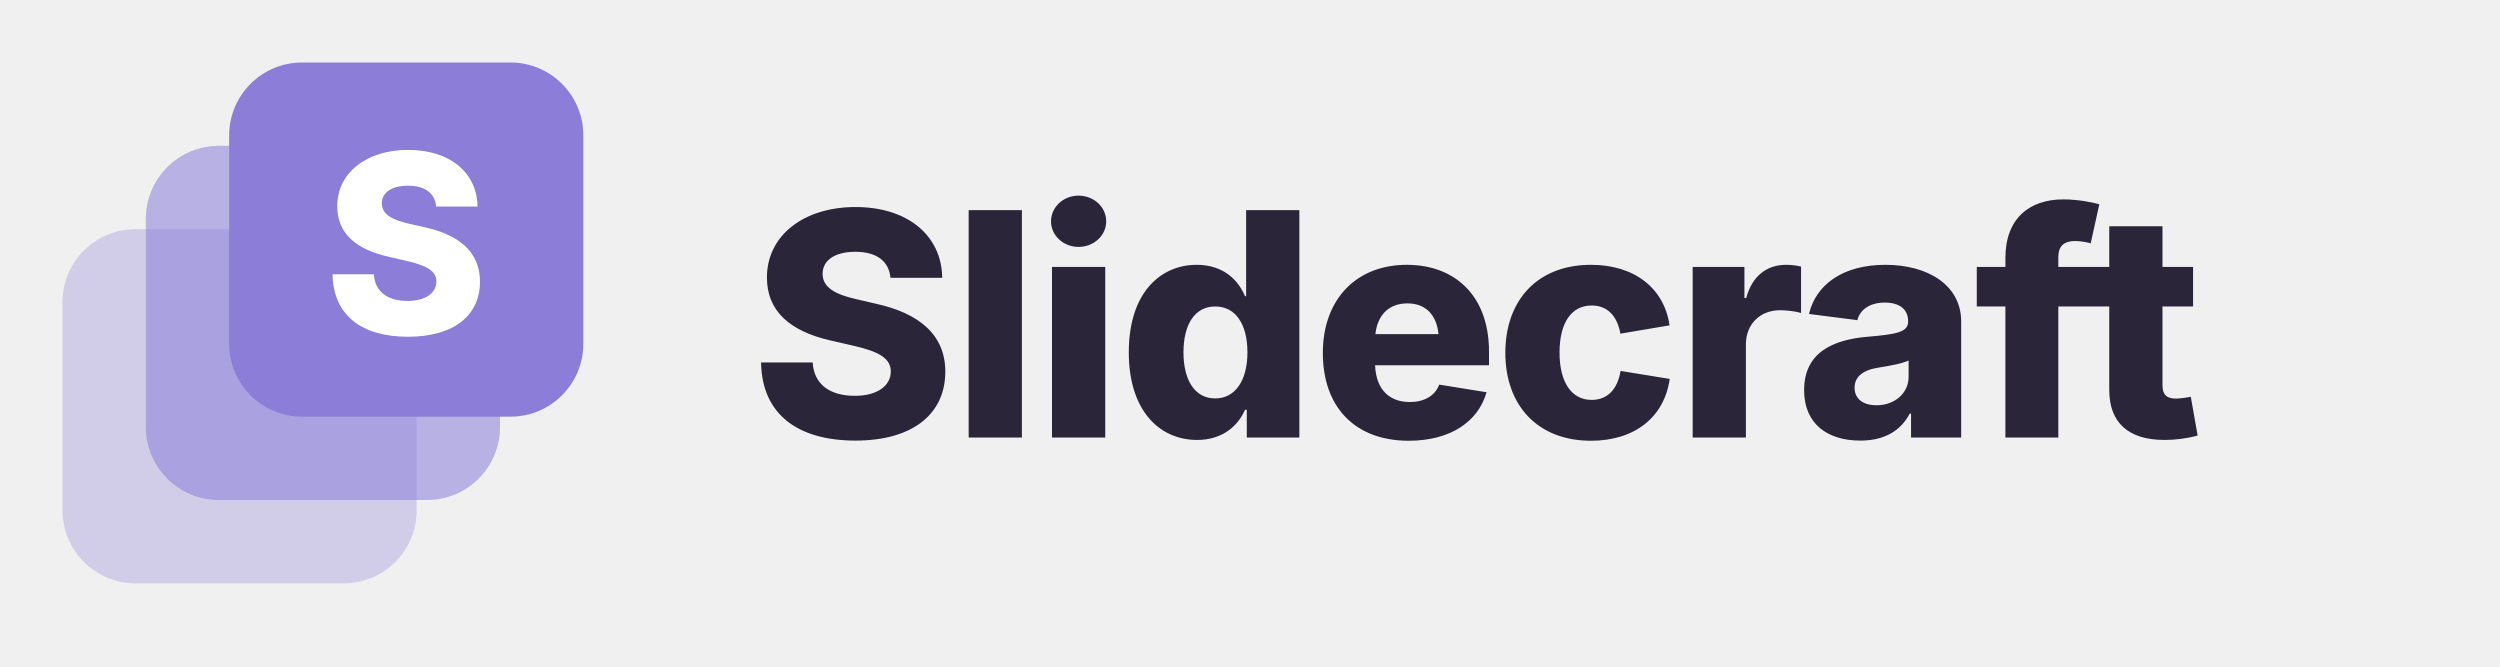
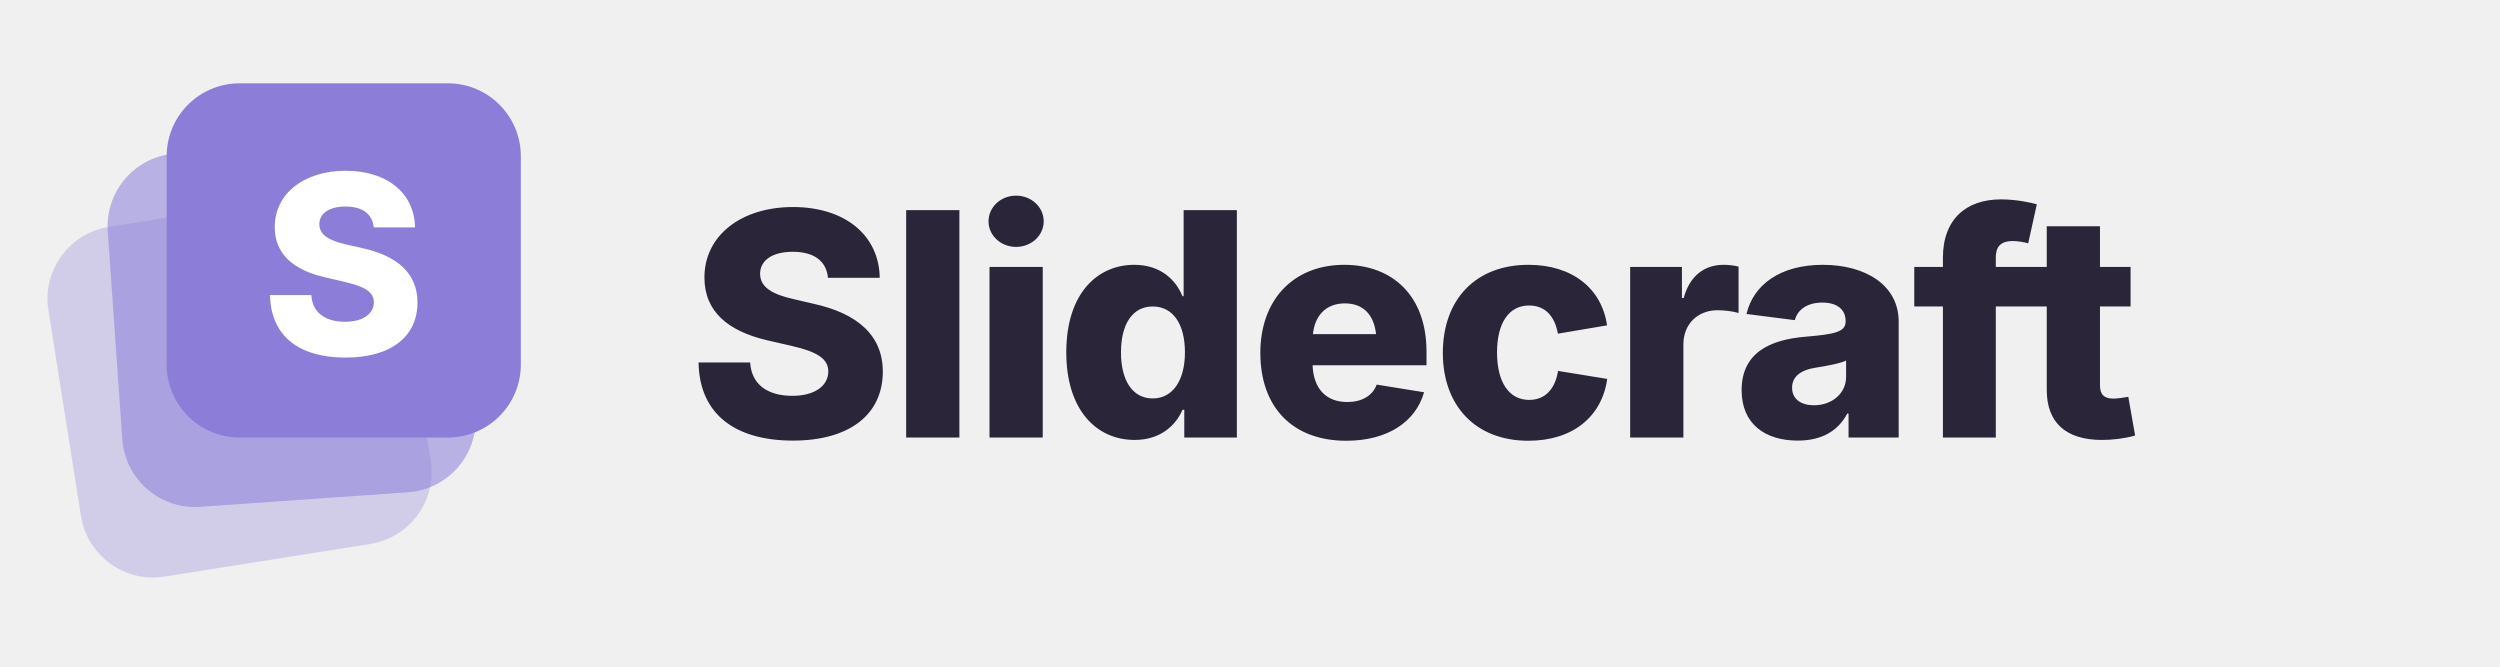
<svg xmlns="http://www.w3.org/2000/svg" viewBox="0 0 240 64" role="img" aria-label="Slidecraft">
  <g font-family="-apple-system, BlinkMacSystemFont, 'Segoe UI', 'PingFang SC', sans-serif">
-     <rect x="6" y="22" width="34" height="34" rx="7" fill="#8b7dd8" opacity="0.3" />
-     <rect x="14" y="14" width="34" height="34" rx="7" fill="#8b7dd8" opacity="0.55" />
-     <rect x="22" y="6" width="34" height="34" rx="7" fill="#8b7dd8" />
-     <text x="39" y="23" font-size="24" font-weight="800" fill="#ffffff" text-anchor="middle" dominant-baseline="middle">S</text>
-     <text x="72" y="42" font-size="30" font-weight="800" fill="#2a2538" letter-spacing="-0.5">Slidecraft</text>
+     <rect x="6" y="20" width="34" height="34" rx="7" fill="#8b7dd8" opacity="0.3" transform="rotate(-9 23 37)" />
+     <rect x="11" y="14" width="34" height="34" rx="7" fill="#8b7dd8" opacity="0.55" transform="rotate(-4 28 31)" />
+     <rect x="16" y="8" width="34" height="34" rx="7" fill="#8b7dd8" />
+     <text x="33" y="25" font-size="24" font-weight="800" fill="#ffffff" text-anchor="middle" dominant-baseline="middle">S</text>
+     <text x="66" y="42" font-size="30" font-weight="800" fill="#2a2538" letter-spacing="-0.5">Slidecraft</text>
  </g>
</svg>
